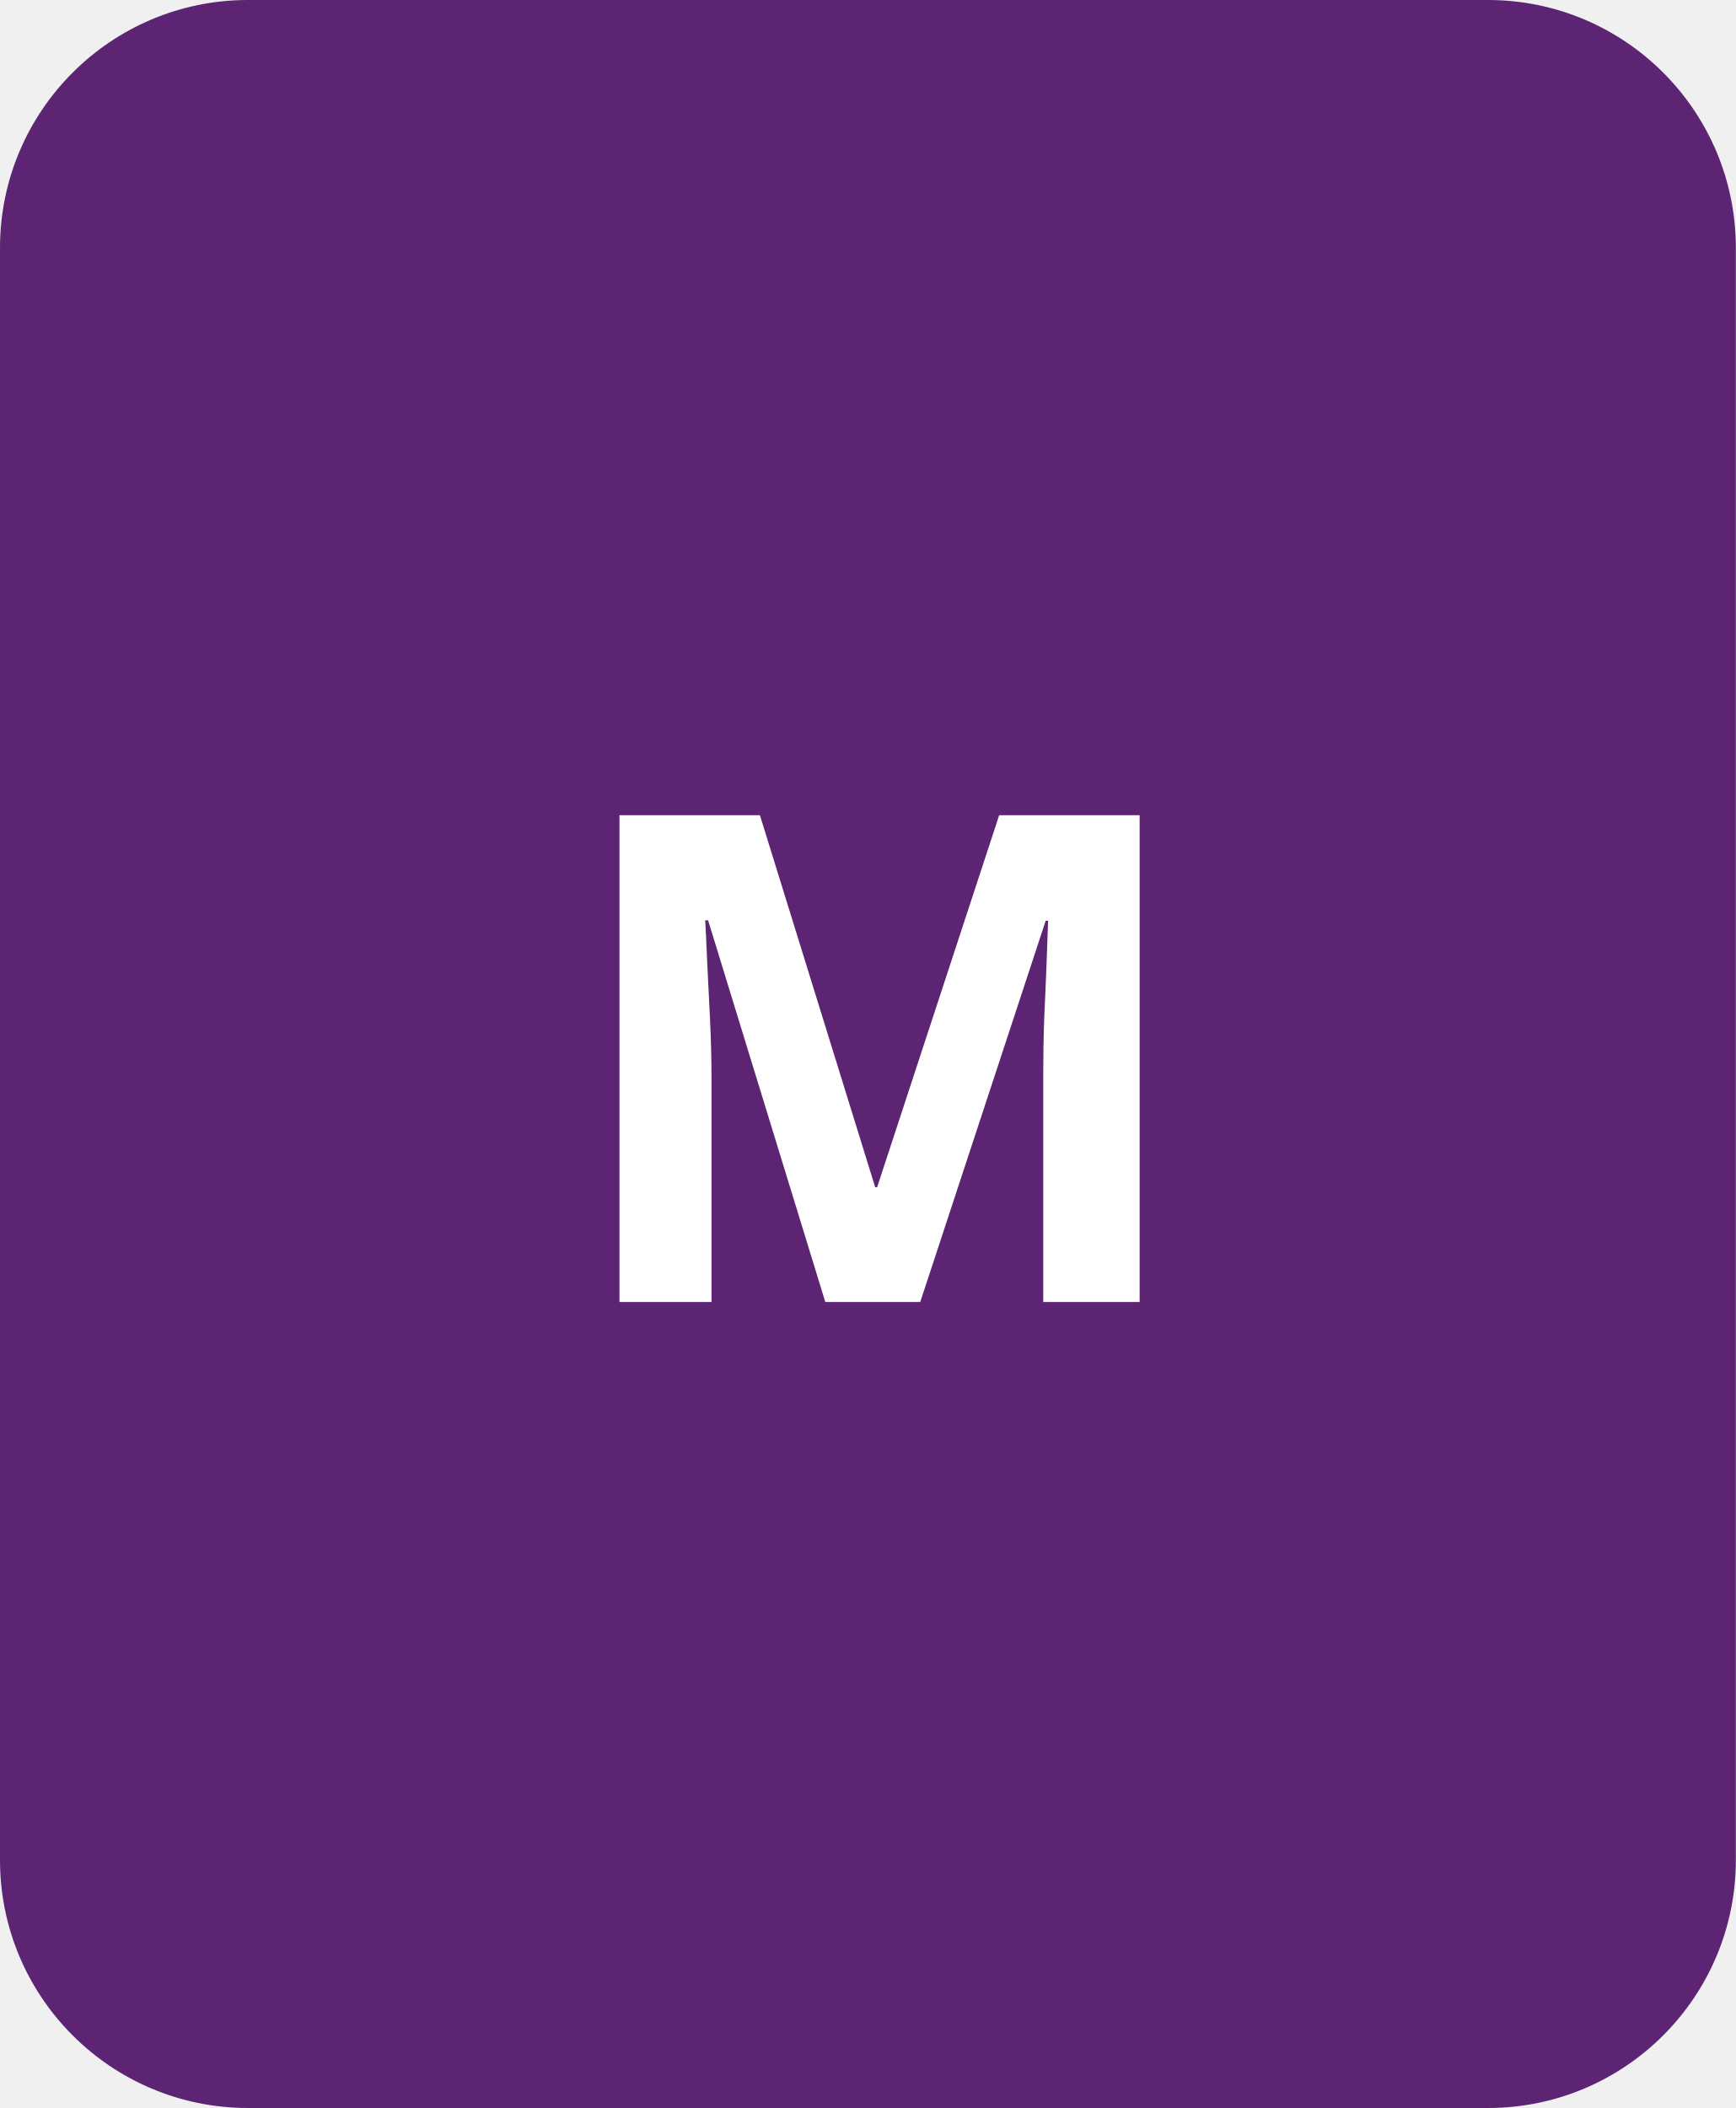
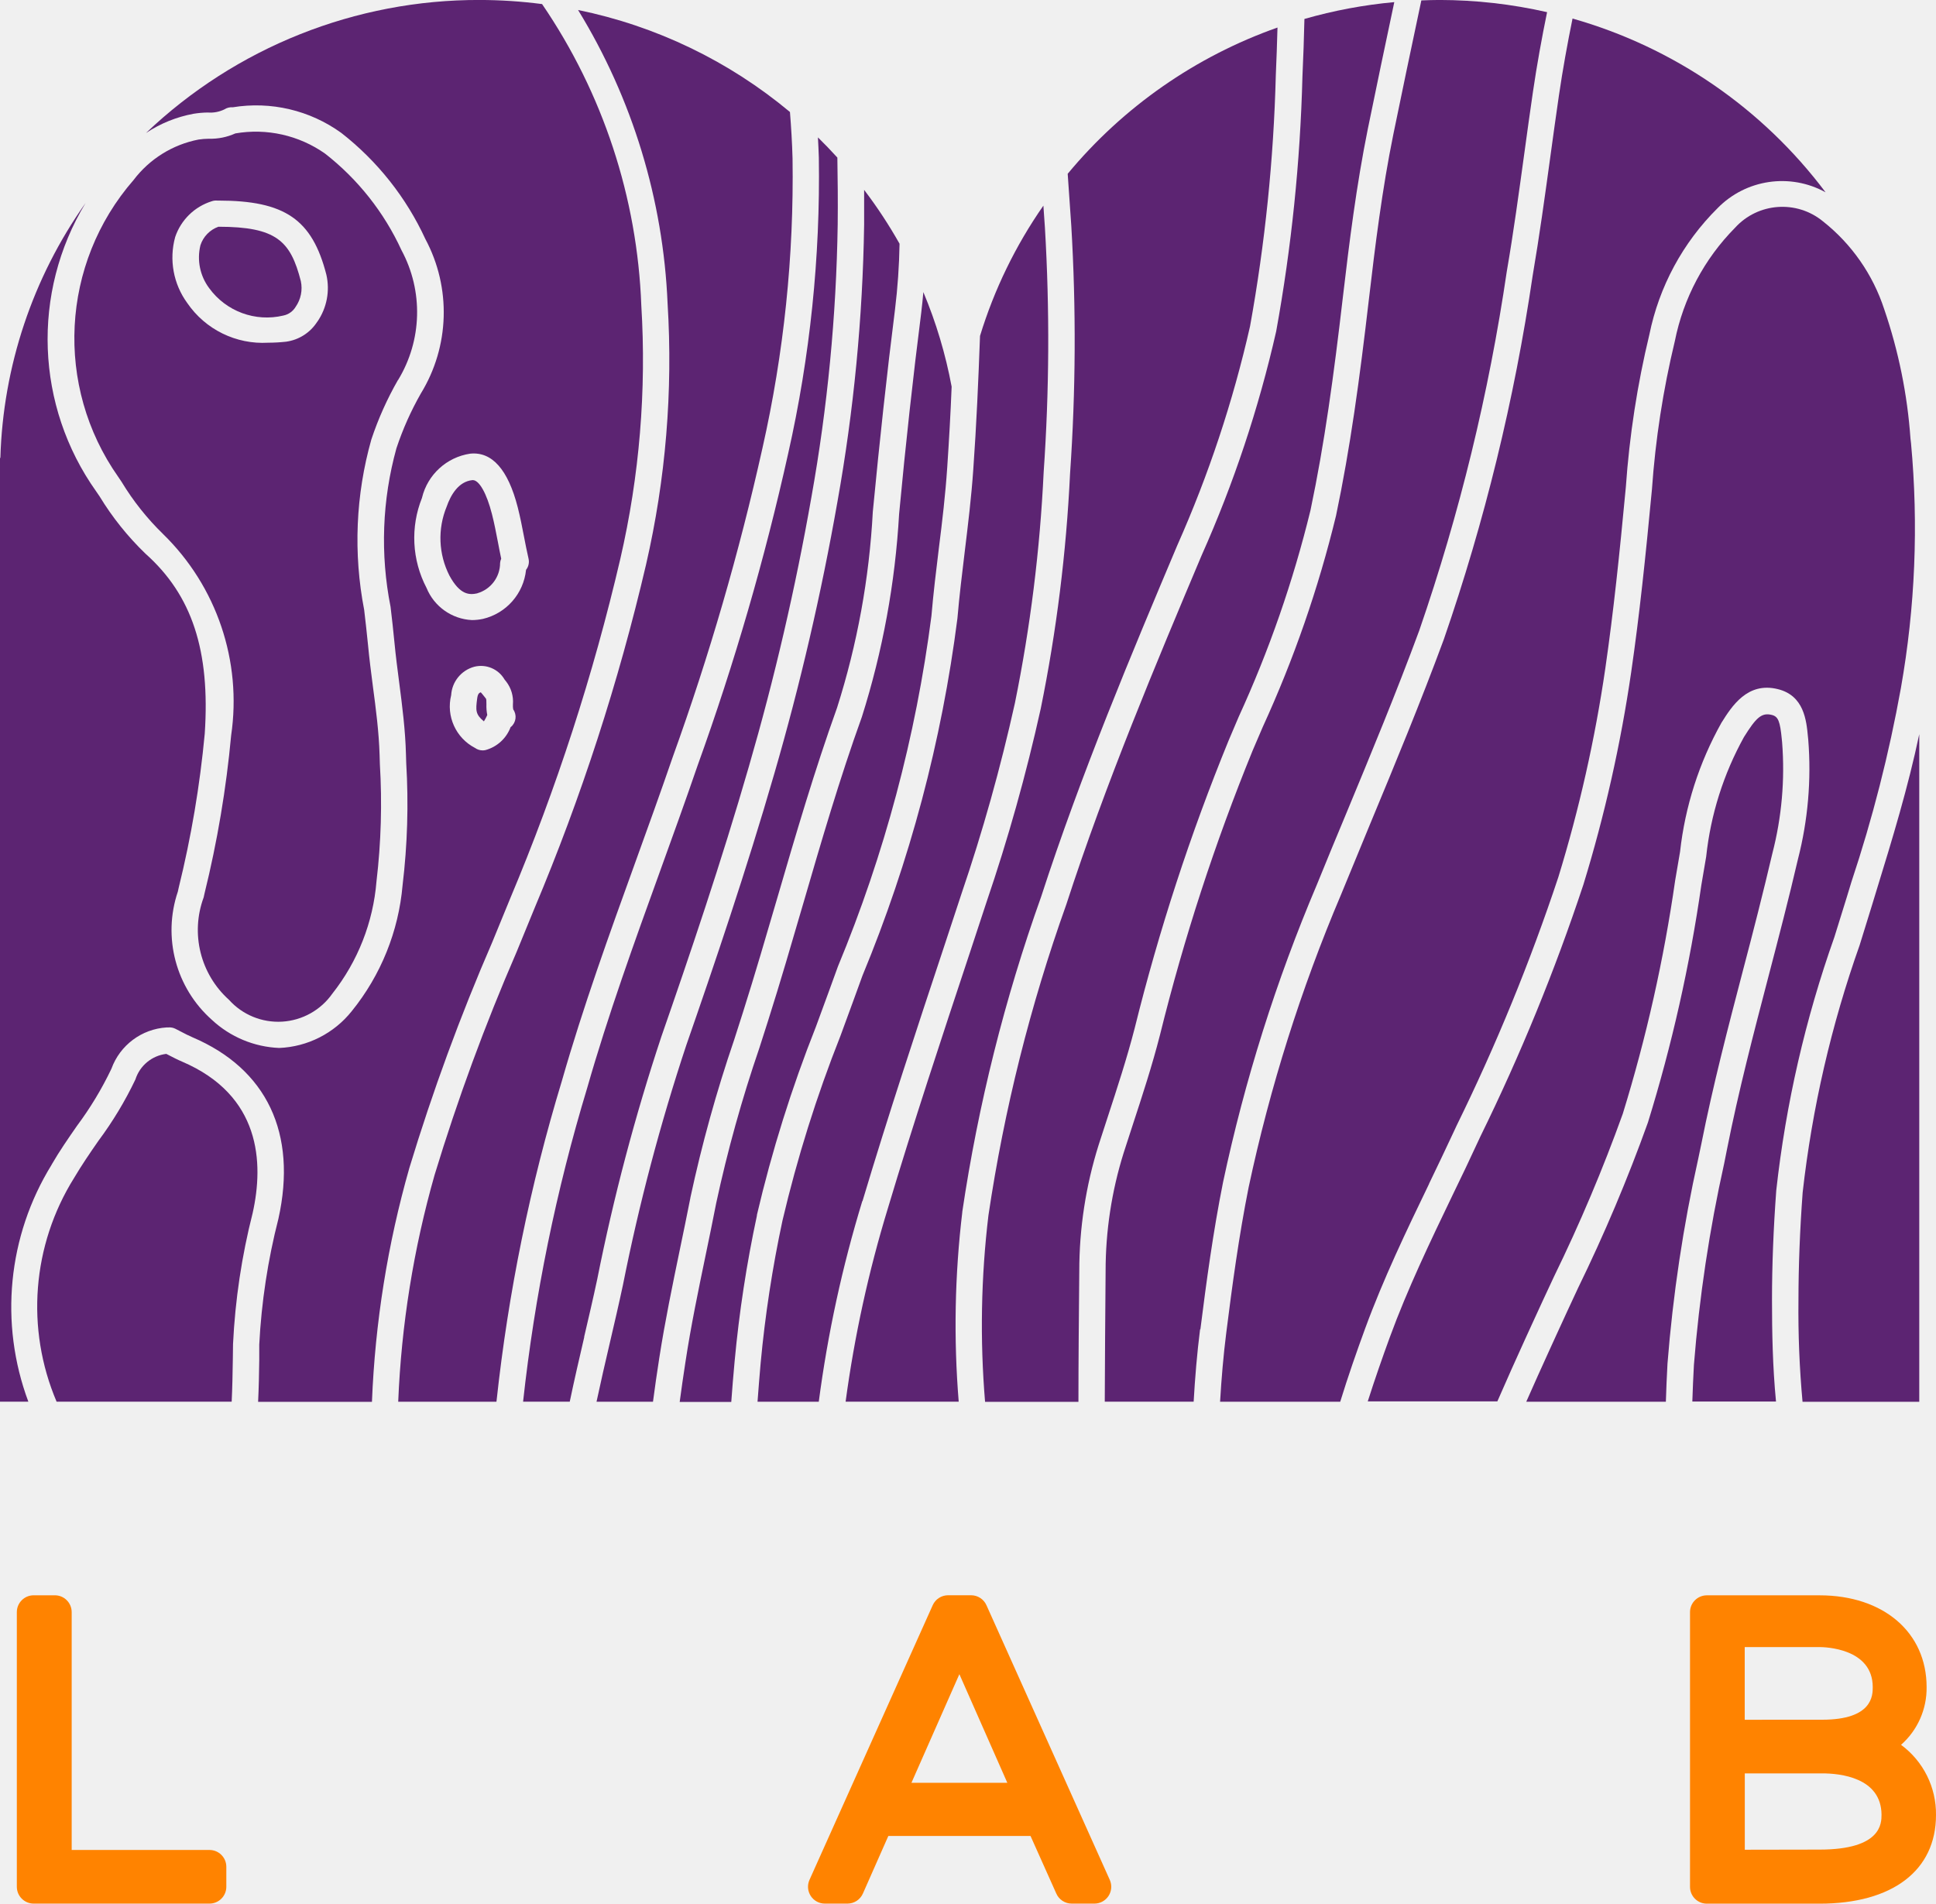
- <svg xmlns="http://www.w3.org/2000/svg" width="56" height="68" viewBox="0 0 56 68">
-   <g id="mapalab_icono" transform="translate(-16 -18)">
-     <rect id="Rectángulo_8420" data-name="Rectángulo 8420" width="56" height="68" rx="8" transform="translate(16 18)" fill="#5c2472" />
-     <text id="M" transform="translate(34 60)" fill="#fff" font-size="22" font-family="Garet-Bold, Garet" font-weight="700">
-       <tspan x="0" y="0">M</tspan>
-     </text>
+ <svg xmlns="http://www.w3.org/2000/svg" id="ico_mapalab" width="57.5" height="56.548" viewBox="0 0 57.5 56.548">
+   <defs>
+     <clipPath id="clip-path">
+       <rect id="Rectángulo_14286" data-name="Rectángulo 14286" width="57" height="56.3" fill="#5c2472" />
+     </clipPath>
+   </defs>
+   <g id="Grupo_16314" data-name="Grupo 16314">
+     <g id="Grupo_16313" data-name="Grupo 16313" clip-path="url(#clip-path)">
+       <path id="Trazado_35064" data-name="Trazado 35064" d="M15.669,17.212a.869.869,0,0,0-.534.549,1.522,1.522,0,0,0,.258,1.273,2.117,2.117,0,0,0,2.205.816.553.553,0,0,0,.365-.259.978.978,0,0,0,.154-.763c-.305-1.192-.722-1.615-2.449-1.616" transform="translate(-9.182 -10.477)" fill="#5c2472" />
+       <path id="Trazado_35065" data-name="Trazado 35065" d="M15.25,17.409a3.881,3.881,0,0,0,.1-3.856,7.738,7.738,0,0,0-2.269-2.868,3.573,3.573,0,0,0-2.665-.6,1.786,1.786,0,0,1-.786.158,2.227,2.227,0,0,0-.306.024,3.182,3.182,0,0,0-1.929,1.2,7.159,7.159,0,0,0-.457,8.821l.1.148a7.772,7.772,0,0,0,1.23,1.548,6.946,6.946,0,0,1,2.023,5.985,31.851,31.851,0,0,1-.791,4.695l-.025.114a2.789,2.789,0,0,0,.752,3.043,1.965,1.965,0,0,0,3.07-.184A6.187,6.187,0,0,0,14.608,32.3a19.638,19.638,0,0,0,.1-3.485l-.008-.268c-.02-.676-.11-1.372-.2-2.045-.053-.409-.106-.818-.144-1.226-.033-.345-.074-.691-.114-1.038a10.953,10.953,0,0,1,.213-5.061,9.721,9.721,0,0,1,.792-1.769m-2.4-1.727a1.308,1.308,0,0,1-.925.591,4.967,4.967,0,0,1-.533.03,2.72,2.72,0,0,1-2.4-1.177,2.294,2.294,0,0,1-.36-1.963A1.674,1.674,0,0,1,9.715,12.1a.38.38,0,0,1,.161-.02l.032,0c1.978,0,2.789.556,3.211,2.2a1.766,1.766,0,0,1-.269,1.4" transform="translate(-3.426 -6.122)" fill="#5c2472" />
+       <path id="Trazado_35066" data-name="Trazado 35066" d="M33.148,42.073a51.892,51.892,0,0,1,1.939-9.5c.629-2.2,1.416-4.378,2.177-6.483.373-1.032.759-2.1,1.121-3.154a75.209,75.209,0,0,0,2.66-9.162,36.608,36.608,0,0,0,.894-8.606c-.013-.47-.041-.928-.077-1.379A14.285,14.285,0,0,0,35.569.759,18.145,18.145,0,0,1,38.228,9.48a27.12,27.12,0,0,1-.64,7.752,63.573,63.573,0,0,1-3.312,10.207q-.266.656-.537,1.31a61.836,61.836,0,0,0-2.431,6.612A28.893,28.893,0,0,0,30.227,42.1h2.919c0-.008,0-.016,0-.025" transform="translate(-18.4 -0.462)" fill="#5c2472" />
+       <path id="Trazado_35067" data-name="Trazado 35067" d="M41.513,46.063c.133-.569.266-1.139.388-1.711a60.166,60.166,0,0,1,1.906-7.212c.827-2.379,1.783-5.192,2.6-8.025a75.608,75.608,0,0,0,1.855-7.991,50.32,50.32,0,0,0,.782-8.108c.008-.692,0-1.35-.01-1.986q-.28-.309-.577-.6c.01.2.021.4.027.6a37.381,37.381,0,0,1-.91,8.787,75.858,75.858,0,0,1-2.686,9.257c-.364,1.061-.751,2.131-1.125,3.166-.757,2.093-1.539,4.256-2.161,6.432A51.372,51.372,0,0,0,39.7,47.985h1.386c.135-.648.284-1.289.431-1.922" transform="translate(-24.164 -6.349)" fill="#5c2472" />
+       <path id="Trazado_35068" data-name="Trazado 35068" d="M48.071,44.346a41.228,41.228,0,0,1,1.3-4.687l.26-.813c.361-1.138.7-2.306,1.031-3.435.539-1.85,1.1-3.763,1.765-5.616a23.285,23.285,0,0,0,1.062-5.823c.2-2.085.418-4.105.659-6.006a18.625,18.625,0,0,0,.135-1.954,14.033,14.033,0,0,0-1.052-1.6c0,.34,0,.684,0,1.039a51.144,51.144,0,0,1-.794,8.233,76.429,76.429,0,0,1-1.875,8.073c-.824,2.85-1.783,5.677-2.614,8.065a59.475,59.475,0,0,0-1.88,7.118c-.123.577-.257,1.152-.391,1.726s-.269,1.157-.394,1.744H46.96c.056-.421.116-.851.187-1.3.168-1.084.393-2.168.61-3.217.107-.513.213-1.027.314-1.541" transform="translate(-27.566 -8.772)" fill="#5c2472" />
+       <path id="Trazado_35069" data-name="Trazado 35069" d="M115.837,48.181c0-1.029.043-2.125.127-3.259A33.611,33.611,0,0,1,117.69,37.4q.186-.6.37-1.191l.137-.45A41.5,41.5,0,0,0,119.666,30a27.319,27.319,0,0,0,.3-7.271l-.016-.137a15.128,15.128,0,0,0-.78-3.842,5.5,5.5,0,0,0-1.818-2.609,1.9,1.9,0,0,0-2.613.19,6.63,6.63,0,0,0-1.787,3.364,26.768,26.768,0,0,0-.681,4.41c-.191,2.02-.368,3.716-.616,5.426a42.341,42.341,0,0,1-1.42,6.312,59.33,59.33,0,0,1-3.057,7.476l-.067.144c-.248.536-.5,1.069-.76,1.6-.657,1.367-1.337,2.782-1.867,4.229-.219.6-.442,1.238-.653,1.9h3.849c.273-.629.553-1.251.831-1.862l.211-.461c.211-.464.426-.925.642-1.387a48.112,48.112,0,0,0,2.042-4.835,45.237,45.237,0,0,0,1.555-6.929l.145-.849a10.139,10.139,0,0,1,1.229-3.834c.308-.491.772-1.224,1.675-1,.779.191.849.928.895,1.417l.009.088a10.8,10.8,0,0,1-.306,3.546c-.272,1.171-.58,2.351-.878,3.492-.437,1.672-.888,3.4-1.229,5.124l-.083.417a43.379,43.379,0,0,0-.9,5.99c-.02.372-.036.733-.047,1.087h2.485c-.1-1.035-.119-2.062-.119-3.02" transform="translate(-63.208 -9.565)" fill="#5c2472" />
+       <path id="Trazado_35070" data-name="Trazado 35070" d="M121.051,67c.346-1.746.8-3.487,1.24-5.17.3-1.136.6-2.31.872-3.471a10.032,10.032,0,0,0,.29-3.293l-.009-.091c-.052-.547-.108-.683-.3-.73-.305-.076-.468.088-.823.655a9.388,9.388,0,0,0-1.124,3.556l-.144.847a45.867,45.867,0,0,1-1.586,7.049,48.666,48.666,0,0,1-2.074,4.914c-.214.46-.428.919-.638,1.381l-.211.462c-.231.506-.462,1.02-.69,1.537H120c.011-.368.027-.743.048-1.13a43.894,43.894,0,0,1,.916-6.1Z" transform="translate(-70.523 -33.009)" fill="#5c2472" />
+       <path id="Trazado_35071" data-name="Trazado 35071" d="M98.822,36.023c.254-.529.509-1.059.756-1.592l.067-.144a58.79,58.79,0,0,0,3.019-7.376,41.6,41.6,0,0,0,1.394-6.195c.245-1.694.421-3.378.61-5.387a27.54,27.54,0,0,1,.7-4.538,7.342,7.342,0,0,1,2.021-3.746,2.678,2.678,0,0,1,3.211-.475,14.261,14.261,0,0,0-7.515-5.161c-.151.741-.291,1.511-.405,2.289-.089.61-.173,1.222-.257,1.833-.158,1.152-.322,2.344-.522,3.513a59.624,59.624,0,0,1-2.64,10.809c-.682,1.849-1.448,3.7-2.188,5.482q-.434,1.048-.865,2.1a47.674,47.674,0,0,0-2.743,8.691c-.29,1.451-.49,2.933-.664,4.318-.086.681-.144,1.366-.184,2.052h3.568c.236-.765.49-1.493.739-2.172.544-1.483,1.231-2.915,1.9-4.3" transform="translate(-56.38 -0.858)" fill="#5c2472" />
+       <path id="Trazado_35072" data-name="Trazado 35072" d="M53.881,49.6a39.756,39.756,0,0,1,1.753-5.594q.193-.521.383-1.044l.27-.744a40.807,40.807,0,0,0,2.778-10.413c.057-.674.14-1.357.221-2.017.1-.786.195-1.6.248-2.394s.1-1.6.131-2.4a13.746,13.746,0,0,0-.84-2.809c-.019.2-.037.406-.063.609-.241,1.892-.462,3.9-.657,5.981A24.628,24.628,0,0,1,57,34.8c-.66,1.83-1.214,3.731-1.749,5.57-.331,1.134-.672,2.306-1.036,3.453l-.261.816a40.528,40.528,0,0,0-1.28,4.6c-.1.518-.208,1.034-.315,1.551-.215,1.038-.439,2.113-.6,3.177-.064.41-.119.8-.171,1.185H53.12q.043-.592.1-1.212a36.87,36.87,0,0,1,.663-4.329" transform="translate(-31.401 -13.508)" fill="#5c2472" />
+       <path id="Trazado_35073" data-name="Trazado 35073" d="M78,34.109q.133-.414.269-.828c.281-.86.572-1.749.8-2.634a61.987,61.987,0,0,1,2.79-8.548l.3-.706a34.159,34.159,0,0,0,2.133-6.137c.419-1.991.689-3.981.965-6.357.187-1.6.4-3.3.738-4.971.255-1.256.521-2.511.786-3.766a14.419,14.419,0,0,0-2.669.5c-.014.57-.032,1.142-.059,1.71a49.44,49.44,0,0,1-.78,7.57A35.811,35.811,0,0,1,81.057,16.6c-1.335,3.168-2.847,6.758-4.019,10.371A48.8,48.8,0,0,0,74.727,36.2a27.39,27.39,0,0,0-.1,5.539H77.4c0-1.228.013-2.512.025-3.879A12.487,12.487,0,0,1,78,34.109" transform="translate(-45.37 -0.099)" fill="#5c2472" />
+       <path id="Trazado_35074" data-name="Trazado 35074" d="M67.65,37.277a49.436,49.436,0,0,1,2.344-9.369c1.182-3.645,2.7-7.252,4.042-10.434a35.138,35.138,0,0,0,2.162-6.51,48.913,48.913,0,0,0,.765-7.451c.022-.471.036-.947.05-1.422a14.26,14.26,0,0,0-6.231,4.344c.034.521.07,1.039.107,1.549a57.333,57.333,0,0,1-.037,7.361,45.964,45.964,0,0,1-.87,6.975,53.988,53.988,0,0,1-1.616,5.764l-.5,1.519c-.82,2.474-1.668,5.033-2.427,7.57a36.118,36.118,0,0,0-1.253,5.736h3.359a28.119,28.119,0,0,1,.107-5.633" transform="translate(-39.071 -1.273)" fill="#5c2472" />
+       <path id="Trazado_35075" data-name="Trazado 35075" d="M1.531,34.6c.233-.405.5-.788.757-1.159a10.119,10.119,0,0,0,1.021-1.693A1.867,1.867,0,0,1,4.95,30.52c.017,0,.034,0,.051,0a.388.388,0,0,1,.208.04l.171.088c.11.058.221.115.335.164,2.21.941,3.118,2.856,2.554,5.391A18.982,18.982,0,0,0,7.7,39.941L7.7,40.4c-.005.409-.014.824-.034,1.241h3.381a29.627,29.627,0,0,1,1.112-6.95,62.3,62.3,0,0,1,2.46-6.7c.179-.436.359-.871.536-1.307A62.694,62.694,0,0,0,18.424,16.6a26.312,26.312,0,0,0,.623-7.528A16.985,16.985,0,0,0,16.1.122,14.611,14.611,0,0,0,14.25,0,14.319,14.319,0,0,0,4.335,3.953,3.785,3.785,0,0,1,5.751,3.38a2.826,2.826,0,0,1,.421-.037.948.948,0,0,0,.493-.093.39.39,0,0,1,.246-.062,4.314,4.314,0,0,1,3.224.76,8.523,8.523,0,0,1,2.5,3.156,4.613,4.613,0,0,1-.136,4.586,9.048,9.048,0,0,0-.725,1.627,10.207,10.207,0,0,0-.174,4.711c.041.352.082.7.115,1.054.038.4.09.8.142,1.2.09.692.182,1.408.2,2.122l.008.266a20.231,20.231,0,0,1-.108,3.624,6.892,6.892,0,0,1-1.511,3.744,2.907,2.907,0,0,1-2.153,1.092,3.122,3.122,0,0,1-2-.835,3.567,3.567,0,0,1-1.011-3.809l.025-.114a31.277,31.277,0,0,0,.774-4.578c.165-2.467-.378-4.116-1.762-5.348a8.49,8.49,0,0,1-1.361-1.7l-.1-.146a7.813,7.813,0,0,1-.317-8.568,13.8,13.8,0,0,0-2.53,7.571H0V41.637H.842a8.047,8.047,0,0,1,.69-7.036M15.168,21.593a1.111,1.111,0,0,1-.75.689.415.415,0,0,1-.082.009.389.389,0,0,1-.229-.074A1.388,1.388,0,0,1,13.4,20.65a.931.931,0,0,1,.687-.844.811.811,0,0,1,.9.382l.047.058a.978.978,0,0,1,.2.68.66.66,0,0,0,.008.146.389.389,0,0,1-.066.521m-2.642-6.808a1.737,1.737,0,0,1,1.428-1.308c.651-.068,1.128.472,1.415,1.593.074.291.131.583.185.866.043.22.085.441.136.66a.39.39,0,0,1-.074.331,1.674,1.674,0,0,1-1.281,1.458,1.594,1.594,0,0,1-.327.035,1.538,1.538,0,0,1-1.348-.956,3.2,3.2,0,0,1-.133-2.678" transform="translate(0 -0.001)" fill="#5c2472" />
+       <path id="Trazado_35076" data-name="Trazado 35076" d="M34.529,39.8a.936.936,0,0,0,.678-.9.391.391,0,0,1,.033-.128c-.036-.168-.068-.336-.1-.505-.055-.284-.106-.552-.175-.82-.157-.617-.379-1.008-.567-1.008h-.013c-.419.041-.648.452-.765.788a2.453,2.453,0,0,0,.082,2.047c.315.581.593.578.828.528" transform="translate(-20.354 -22.177)" fill="#5c2472" />
+       <path id="Trazado_35077" data-name="Trazado 35077" d="M8.64,88.627a19.614,19.614,0,0,1,.583-3.893c.335-1.5.242-3.5-2.1-4.5-.133-.056-.261-.123-.389-.189l-.076-.039a1.1,1.1,0,0,0-.917.759,10.9,10.9,0,0,1-1.1,1.825c-.259.373-.5.726-.721,1.1A7.213,7.213,0,0,0,3.4,90.337H8.6c.02-.419.028-.838.034-1.252Z" transform="translate(-1.719 -48.701)" fill="#5c2472" />
+       <path id="Trazado_35078" data-name="Trazado 35078" d="M36.433,52.736l-.054-.068c-.027-.034-.066-.083-.092-.11-.052.018-.089.048-.107.186-.046.352-.052.469.2.678a1.6,1.6,0,0,0,.1-.188,1.382,1.382,0,0,1-.025-.32c0-.1,0-.155-.02-.178" transform="translate(-22.008 -31.994)" fill="#5c2472" />
+       <path id="Trazado_35079" data-name="Trazado 35079" d="M60.629,45.177c.762-2.548,1.611-5.112,2.433-7.591l.5-1.518a53.426,53.426,0,0,0,1.593-5.682,45.135,45.135,0,0,0,.854-6.858,56.608,56.608,0,0,0,.038-7.259c-.016-.219-.031-.441-.046-.661a13.849,13.849,0,0,0-1.882,3.87c-.048,1.316-.106,2.649-.2,3.966-.056.815-.156,1.639-.253,2.435-.079.653-.162,1.329-.218,1.988a41.437,41.437,0,0,1-2.821,10.615l-.27.743q-.19.525-.384,1.047a39.285,39.285,0,0,0-1.721,5.484,36.248,36.248,0,0,0-.649,4.238c-.034.39-.065.77-.092,1.143h1.819a36.822,36.822,0,0,1,1.293-5.96" transform="translate(-35.012 -9.5)" fill="#5c2472" />
+       <path id="Trazado_35080" data-name="Trazado 35080" d="M86.7,39.488c.176-1.4.379-2.9.674-4.374a48.382,48.382,0,0,1,2.785-8.833q.428-1.053.866-2.1c.737-1.779,1.5-3.618,2.176-5.453a58.95,58.95,0,0,0,2.6-10.67c.2-1.156.36-2.341.518-3.488.084-.614.168-1.227.258-1.84.118-.806.263-1.6.42-2.368A14.5,14.5,0,0,0,93.8,0c-.18,0-.359.007-.538.013-.014.068-.029.138-.043.206-.265,1.255-.531,2.51-.787,3.766-.334,1.638-.542,3.322-.727,4.905-.279,2.4-.552,4.408-.976,6.427A34.741,34.741,0,0,1,88.55,21.6l-.3.7A61.279,61.279,0,0,0,85.5,30.743c-.232.909-.527,1.811-.813,2.683-.09.274-.18.549-.267.823a11.728,11.728,0,0,0-.535,3.515c-.012,1.366-.02,2.647-.025,3.873H86.5c.041-.717.1-1.434.191-2.149" transform="translate(-51.048 -0.001)" fill="#5c2472" />
+       <path id="Trazado_35081" data-name="Trazado 35081" d="M140.1,55.737c-.331,1.573-.8,3.116-1.263,4.619l-.137.449q-.183.6-.371,1.2a33.027,33.027,0,0,0-1.692,7.343c-.083,1.115-.124,2.192-.125,3.2a29.573,29.573,0,0,0,.121,3.02H140.1Z" transform="translate(-83.097 -33.929)" fill="#5c2472" />
+     </g>
  </g>
+   <path id="Trazado_35082" data-name="Trazado 35082" d="M531.72,71.642v7.565h4.593V79.8H531.09V71.642Z" transform="translate(-530.09 -23.755)" fill="#ff8300" />
+   <path id="Trazado_35082_-_Contorno" data-name="Trazado 35082 - Contorno" d="M531.09,71.142h.629a.5.5,0,0,1,.5.5v7.065h4.093a.5.5,0,0,1,.5.5V79.8a.5.5,0,0,1-.5.5H531.09a.5.5,0,0,1-.5-.5V71.642A.5.5,0,0,1,531.09,71.142Z" transform="translate(-530.09 -23.755)" fill="#ff8300" />
+   <path id="Trazado_35083" data-name="Trazado 35083" d="M596.965,79.8l-.9-2.005H591.2l-.886,2.005h-.676l3.66-8.159h.688l3.66,8.159Zm-1.142-2.588-2.191-4.966-2.191,4.966Z" transform="translate(-565.137 -23.755)" fill="#ff8300" />
+   <path id="Trazado_35083_-_Contorno" data-name="Trazado 35083 - Contorno" d="M597.641,80.3h-.676a.5.5,0,0,1-.456-.3l-.765-1.709h-4.223L590.766,80a.5.5,0,0,1-.457.3h-.676a.5.5,0,0,1-.456-.7l3.66-8.159a.5.5,0,0,1,.456-.3h.688a.5.5,0,0,1,.456.3L598.1,79.6a.5.5,0,0,1-.456.7Zm-5.434-3.588h2.848l-1.424-3.227Z" transform="translate(-565.137 -23.755)" fill="#ff8300" />
+   <path id="Trazado_35084" data-name="Trazado 35084" d="M664.371,73.869a1.791,1.791,0,0,1-1.328,1.748,2.088,2.088,0,0,1,1.608,2.051c0,1.679-1.562,2.133-2.96,2.133h-3.346V71.643h3.346c1.375,0,2.681.676,2.681,2.226m-5.4,1.468h2.8c.979,0,2-.3,2-1.468,0-1.189-1.072-1.69-2.086-1.69h-2.716Zm0,3.858h2.716c1.026,0,2.343-.245,2.343-1.539-.011-1.27-1.165-1.725-2.261-1.725h-2.8Z" transform="translate(-607.651 -23.755)" fill="#ff8300" />
+   <path id="Trazado_35084_-_Contorno" data-name="Trazado 35084 - Contorno" d="M658.345,71.143h3.346c1.9,0,3.181,1.1,3.181,2.726a2.247,2.247,0,0,1-.759,1.715,2.55,2.55,0,0,1,1.038,2.085c0,1.649-1.294,2.633-3.46,2.633h-3.346a.5.5,0,0,1-.5-.5V71.643A.5.5,0,0,1,658.345,71.143Zm3.427,3.695c1.5,0,1.5-.729,1.5-.968,0-1.157-1.424-1.19-1.586-1.19h-2.216v2.159Zm-.082,3.858c1.843,0,1.843-.782,1.843-1.039-.01-1.105-1.235-1.225-1.761-1.225h-2.3V78.7Z" transform="translate(-607.651 -23.755)" fill="#ff8300" />
</svg>
